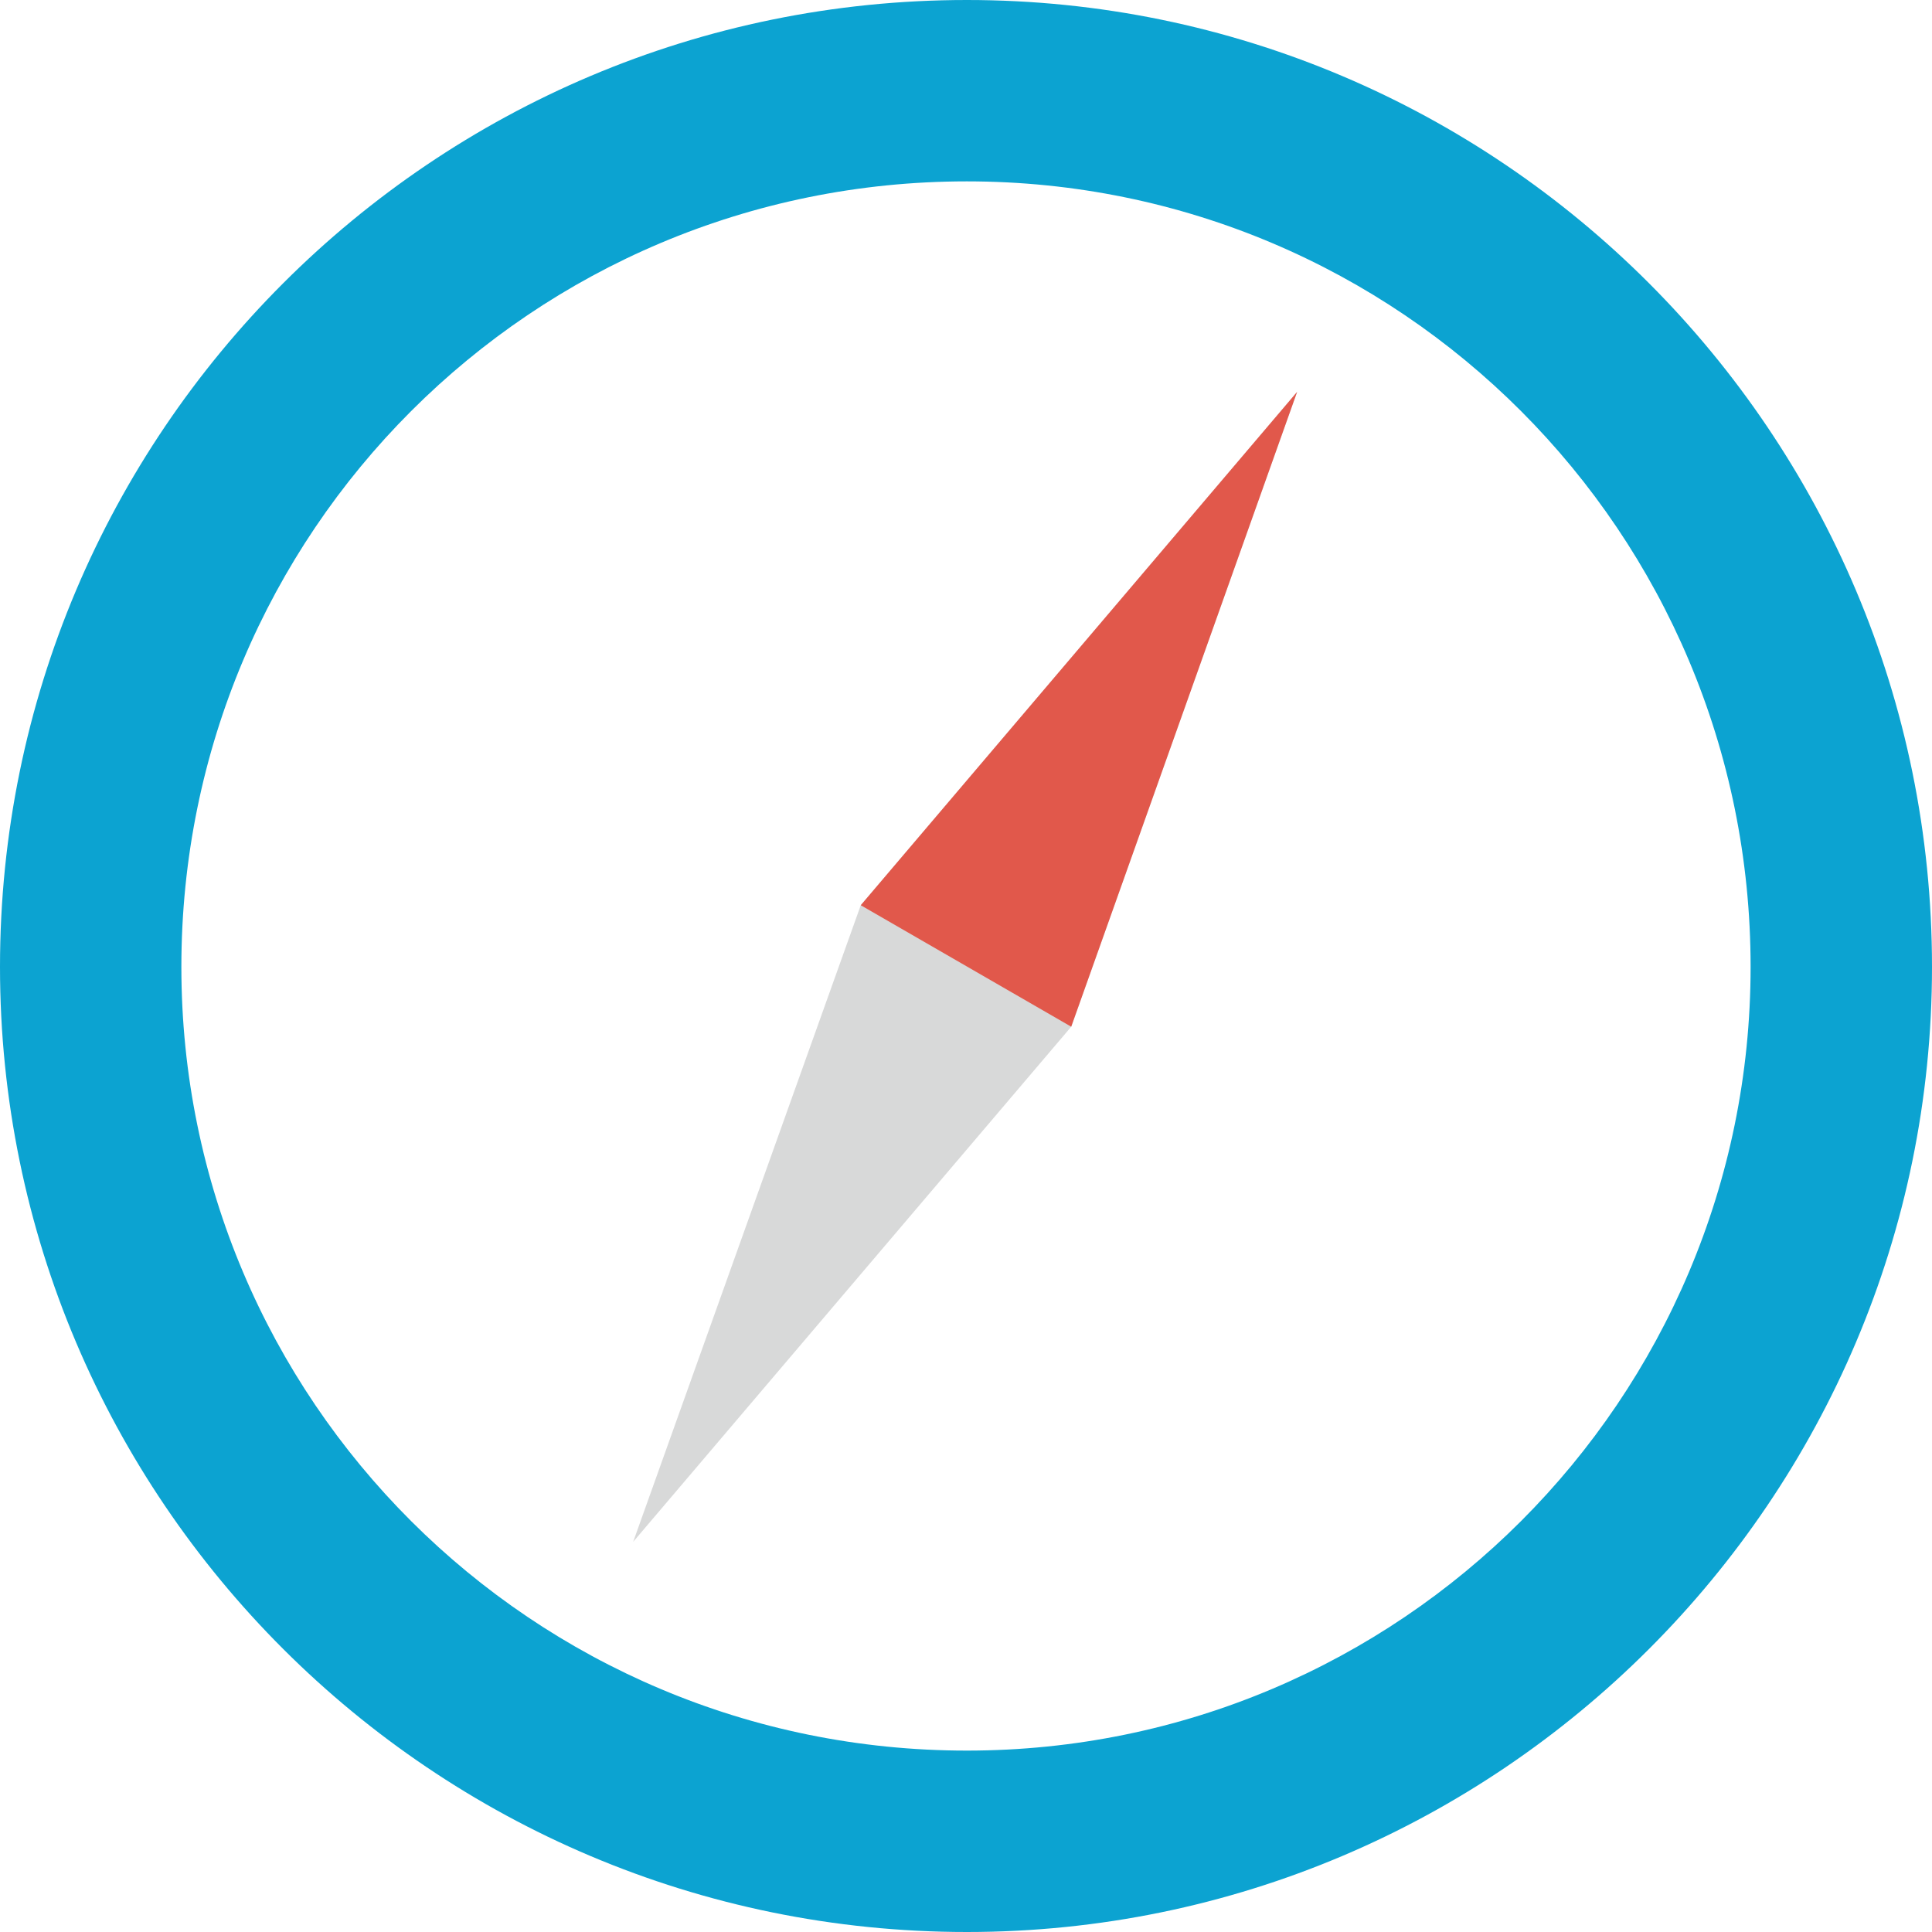
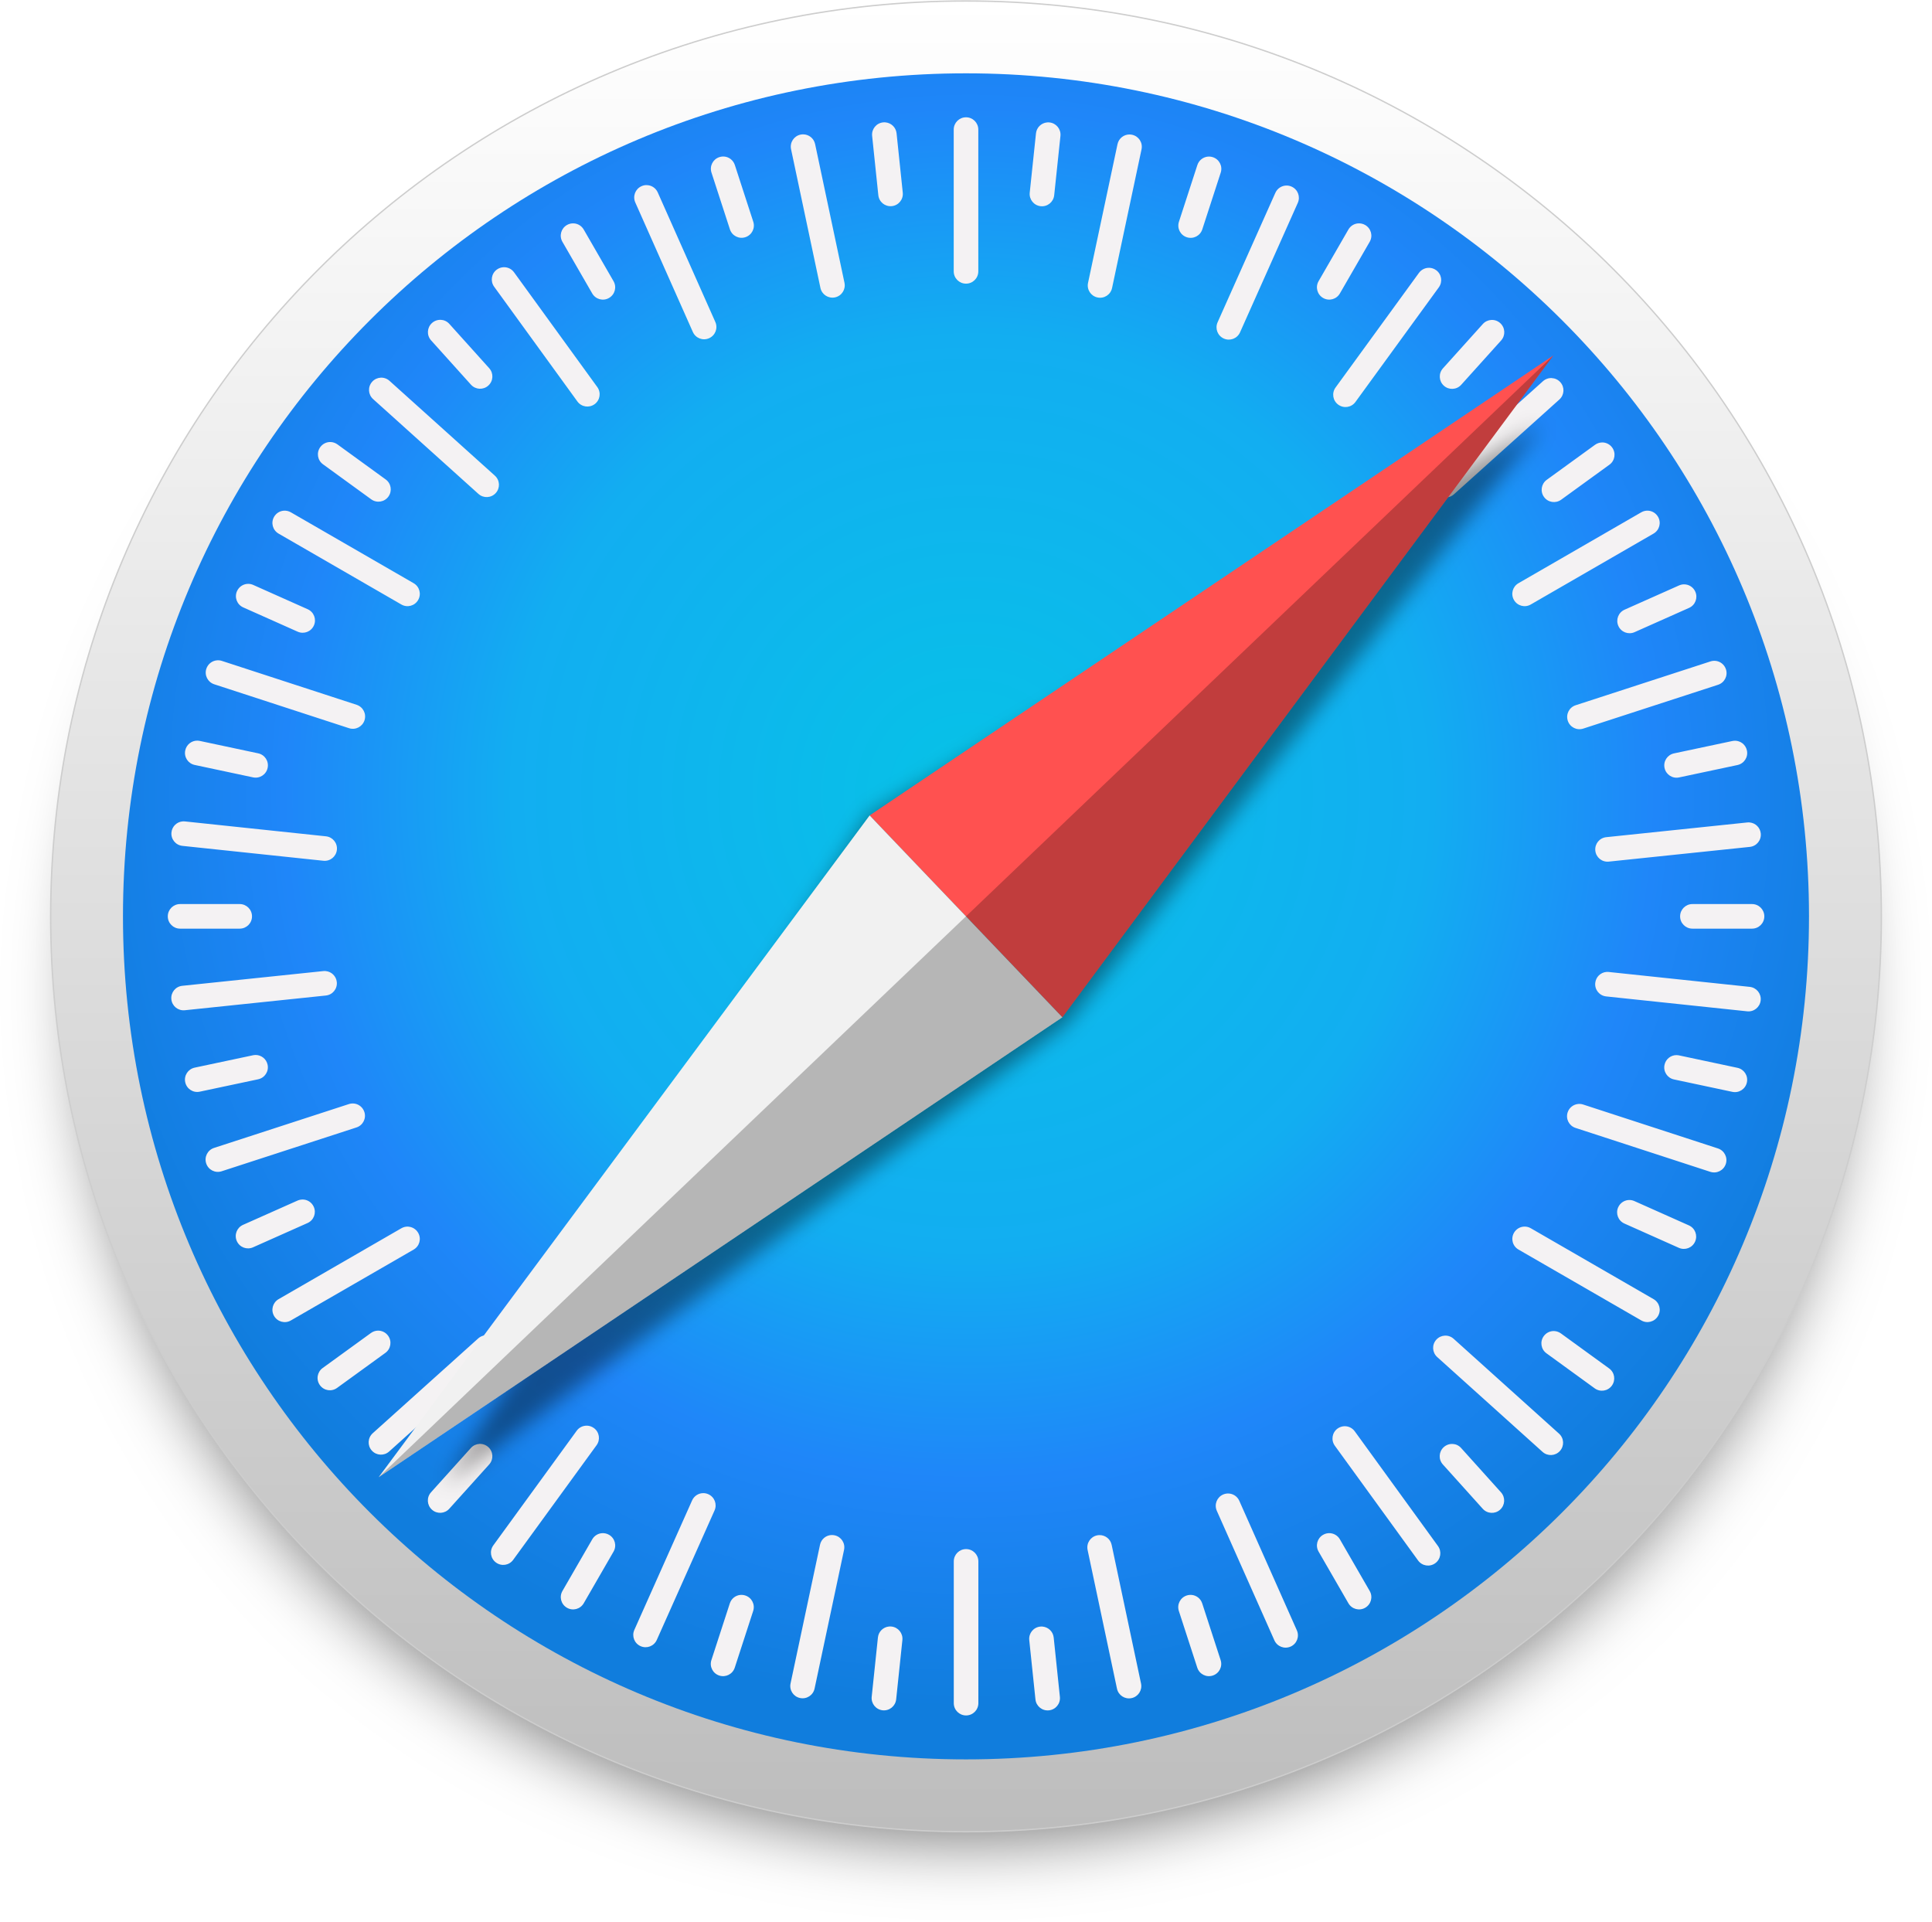
- <svg xmlns="http://www.w3.org/2000/svg" enable-background="new 0 0 512 512" height="512px" id="Layer_1" version="1.1" viewBox="0 0 512 512" width="512px" xml:space="preserve">
-   <g>
-     <polygon clip-rule="evenodd" fill="#D8D9D9" fill-rule="evenodd" points="167.795,408.605 228.108,239.896 343.753,103.849    283.884,272.088  " />
-     <polygon clip-rule="evenodd" fill="#E1584B" fill-rule="evenodd" points="343.753,103.849 283.884,272.088 228.108,239.896  " />
-     <path clip-rule="evenodd" d="M256.23,48.065c114.723,0,207.697,92.967,207.697,208.165   c0,114.723-92.975,207.697-207.697,207.697c-115.198,0-208.165-92.975-208.165-207.697   C48.065,141.032,141.032,48.065,256.23,48.065L256.23,48.065z M256.23,0C114.73,0,0,114.73,0,256.23   C0,397.263,114.73,512,256.23,512C397.263,512,512,397.263,512,256.23C512,114.73,397.263,0,256.23,0L256.23,0z" fill="#0CA3D1" fill-rule="evenodd" />
+ <svg xmlns="http://www.w3.org/2000/svg" xmlns:xlink="http://www.w3.org/1999/xlink" width="66.166mm" height="65.804mm" viewBox="0 0 66.166 65.804" version="1.1" id="svg8">
+   <defs id="defs2">
+     <linearGradient id="linearGradient2135">
+       <stop style="stop-color:#06c2e7;stop-opacity:1" offset="0" id="stop2131" />
+       <stop id="stop2143" offset="0.25" style="stop-color:#0db8ec;stop-opacity:1" />
+       <stop id="stop2139" offset="0.5" style="stop-color:#12aef1;stop-opacity:1" />
+       <stop style="stop-color:#1f86f9;stop-opacity:1" offset="0.75" id="stop2141" />
+       <stop style="stop-color:#107ddd;stop-opacity:1" offset="1" id="stop2133" />
+     </linearGradient>
+     <linearGradient id="linearGradient2127">
+       <stop style="stop-color:#bdbdbd;stop-opacity:1" offset="0" id="stop2123" />
+       <stop style="stop-color:#ffffff;stop-opacity:1" offset="1" id="stop2125" />
+     </linearGradient>
+     <linearGradient xlink:href="#linearGradient2127" id="linearGradient2129" x1="412.975" y1="237.608" x2="412.975" y2="59.392" gradientUnits="userSpaceOnUse" gradientTransform="matrix(0.3515427,0,0,0.3515427,206.7902,159.7726)" />
+     <radialGradient xlink:href="#linearGradient2135" id="radialGradient2137" cx="413.061" cy="136.818" fx="413.061" fy="136.818" r="82.125" gradientUnits="userSpaceOnUse" gradientTransform="matrix(0.381433,0,0,0.381433,194.5447,155.5804)" />
+     <filter style="color-interpolation-filters:sRGB" id="filter2222" x="-0.021" width="1.042" y="-0.022" height="1.045">
+       <feGaussianBlur stdDeviation="0.958" id="feGaussianBlur2224" />
+     </filter>
+     <filter style="color-interpolation-filters:sRGB" id="filter2248" x="-0.048" width="1.096" y="-0.048" height="1.096">
+       <feGaussianBlur stdDeviation="3.564" id="feGaussianBlur2250" />
+     </filter>
+   </defs>
+   <g id="layer1" transform="translate(-318.8856,-180.595)">
+     <g id="g2858">
+       <path transform="matrix(0.3386464,0,0,0.3260946,212.1161,166.1167)" style="opacity:0.53;fill:#000000;fill-opacity:1;stroke:none;stroke-width:2.931;stroke-linecap:round;stroke-linejoin:round;stroke-miterlimit:4;stroke-dasharray:none;stroke-dashoffset:0;stroke-opacity:1;paint-order:markers stroke fill;filter:url(#filter2248)" d="M 502.083,148.5 A 89.108,89.108 0 0 1 412.975,237.608 89.108,89.108 0 0 1 323.867,148.5 89.108,89.108 0 0 1 412.975,59.392 89.108,89.108 0 0 1 502.083,148.5 Z" id="path2226" />
+       <path id="path826" d="m 383.294,211.977 a 31.325,31.325 0 0 1 -31.325,31.325 31.325,31.325 0 0 1 -31.325,-31.325 31.325,31.325 0 0 1 31.325,-31.325 31.325,31.325 0 0 1 31.325,31.325 z" style="opacity:1;fill:url(#linearGradient2129);fill-opacity:1;stroke:#cdcdcd;stroke-width:0.093;stroke-linecap:round;stroke-linejoin:round;stroke-miterlimit:4;stroke-dasharray:none;stroke-dashoffset:0;stroke-opacity:1;paint-order:markers stroke fill" />
+       <path id="circle828" d="m 380.839,211.977 a 28.871,28.871 0 0 1 -28.871,28.871 28.871,28.871 0 0 1 -28.871,-28.871 28.871,28.871 0 0 1 28.871,-28.871 28.871,28.871 0 0 1 28.871,28.871 z" style="opacity:1;fill:url(#radialGradient2137);fill-opacity:1;stroke:none;stroke-width:0.95;stroke-linecap:round;stroke-linejoin:round;stroke-miterlimit:4;stroke-dasharray:none;stroke-dashoffset:0;stroke-opacity:1;paint-order:markers stroke fill" />
+       <path id="rect830" d="m 351.969,184.612 c -0.233,0 -0.421,0.188 -0.421,0.421 v 4.855 c 0,0.233 0.188,0.421 0.421,0.421 0.233,0 0.421,-0.188 0.421,-0.421 v -4.855 c 0,-0.233 -0.188,-0.421 -0.421,-0.421 z m -2.754,0.174 c -0.028,-0.003 -0.057,-0.003 -0.086,3.5e-4 -0.232,0.024 -0.399,0.23 -0.375,0.462 l 0.212,2.031 c 0.024,0.232 0.23,0.399 0.462,0.375 0.232,-0.024 0.399,-0.23 0.375,-0.462 l -0.212,-2.031 c -0.021,-0.203 -0.182,-0.356 -0.377,-0.375 z m 5.527,0.002 c -0.195,0.019 -0.356,0.172 -0.377,0.375 l -0.214,2.031 c -0.024,0.232 0.143,0.438 0.375,0.463 0.232,0.024 0.438,-0.143 0.463,-0.375 l 0.214,-2.031 c 0.024,-0.232 -0.143,-0.438 -0.375,-0.463 -0.029,-0.003 -0.058,-0.003 -0.085,-5.2e-4 z m -8.355,0.408 c -0.028,2.2e-4 -0.057,0.003 -0.085,0.009 -0.228,0.048 -0.373,0.271 -0.325,0.499 l 1.006,4.75 c 0.048,0.228 0.271,0.373 0.499,0.325 0.228,-0.048 0.373,-0.271 0.325,-0.499 l -1.006,-4.75 c -0.042,-0.2 -0.218,-0.335 -0.414,-0.334 z m 11.184,0.004 c -0.196,-0.002 -0.372,0.134 -0.414,0.334 l -1.009,4.749 c -0.049,0.228 0.096,0.451 0.324,0.499 0.228,0.049 0.451,-0.096 0.499,-0.324 l 1.009,-4.749 c 0.049,-0.228 -0.096,-0.451 -0.324,-0.499 -0.029,-0.006 -0.057,-0.009 -0.085,-0.009 z m -13.883,0.757 c -0.054,-0.005 -0.111,0.001 -0.166,0.019 -0.222,0.072 -0.342,0.308 -0.27,0.53 l 0.631,1.942 c 0.072,0.222 0.309,0.342 0.53,0.27 0.222,-0.072 0.342,-0.309 0.27,-0.53 l -0.631,-1.942 c -0.054,-0.166 -0.201,-0.276 -0.364,-0.29 z m 16.568,0.001 c -0.163,0.014 -0.31,0.123 -0.364,0.29 l -0.631,1.942 c -0.072,0.222 0.048,0.458 0.27,0.53 0.222,0.072 0.458,-0.048 0.53,-0.27 l 0.631,-1.942 c 0.072,-0.222 -0.048,-0.458 -0.27,-0.53 -0.055,-0.018 -0.112,-0.024 -0.166,-0.019 z m -19.237,0.976 c -0.055,0.001 -0.11,0.013 -0.163,0.037 -0.213,0.095 -0.308,0.342 -0.214,0.556 l 1.972,4.437 c 0.095,0.213 0.342,0.308 0.556,0.214 0.213,-0.095 0.309,-0.342 0.214,-0.556 l -1.972,-4.437 c -0.071,-0.16 -0.228,-0.254 -0.392,-0.25 z m 21.937,0.015 c -0.164,-0.003 -0.321,0.09 -0.393,0.25 l -1.978,4.434 c -0.095,0.213 -4e-5,0.461 0.213,0.556 0.213,0.095 0.461,5e-5 0.556,-0.213 l 1.978,-4.434 c 0.095,-0.213 5e-5,-0.461 -0.213,-0.556 -0.053,-0.024 -0.109,-0.036 -0.163,-0.037 z m -24.415,1.296 c -0.081,-0.006 -0.164,0.012 -0.24,0.056 -0.202,0.117 -0.271,0.373 -0.154,0.575 l 1.021,1.769 c 0.117,0.202 0.373,0.271 0.575,0.154 0.202,-0.117 0.271,-0.373 0.154,-0.575 l -1.021,-1.769 c -0.073,-0.126 -0.2,-0.2 -0.335,-0.21 z m 26.859,0 c -0.135,0.009 -0.262,0.084 -0.335,0.21 l -1.021,1.769 c -0.117,0.202 -0.048,0.458 0.154,0.575 0.202,0.117 0.458,0.048 0.575,-0.154 l 1.021,-1.769 c 0.117,-0.202 0.048,-0.458 -0.154,-0.575 -0.076,-0.044 -0.159,-0.061 -0.24,-0.056 z m -29.265,1.501 c -0.081,0.003 -0.162,0.029 -0.233,0.08 -0.189,0.137 -0.23,0.399 -0.093,0.588 l 2.851,3.93 c 0.137,0.189 0.399,0.23 0.588,0.094 0.189,-0.137 0.23,-0.399 0.093,-0.588 l -2.851,-3.93 c -0.086,-0.118 -0.22,-0.178 -0.355,-0.174 z m 31.701,0.021 c -0.135,-0.005 -0.269,0.056 -0.355,0.173 l -2.856,3.926 c -0.137,0.189 -0.096,0.451 0.093,0.588 0.189,0.137 0.451,0.096 0.588,-0.093 l 2.856,-3.926 c 0.137,-0.189 0.096,-0.451 -0.093,-0.588 -0.071,-0.051 -0.152,-0.078 -0.233,-0.081 z m -33.852,1.782 c -0.107,-0.006 -0.217,0.03 -0.304,0.108 -0.173,0.156 -0.187,0.421 -0.031,0.594 l 1.366,1.518 c 0.156,0.173 0.421,0.187 0.594,0.031 0.173,-0.156 0.187,-0.421 0.031,-0.595 l -1.366,-1.518 c -0.078,-0.087 -0.183,-0.134 -0.291,-0.139 z m 35.976,0.003 c -0.107,0.006 -0.213,0.052 -0.291,0.139 l -1.366,1.518 c -0.156,0.173 -0.142,0.439 0.031,0.595 0.173,0.156 0.438,0.142 0.594,-0.031 l 1.367,-1.518 c 0.156,-0.173 0.142,-0.439 -0.031,-0.595 -0.087,-0.078 -0.196,-0.114 -0.304,-0.108 z m -38.037,1.977 c -0.107,0.006 -0.213,0.052 -0.291,0.139 -0.156,0.173 -0.142,0.438 0.031,0.594 l 3.608,3.248 c 0.173,0.156 0.438,0.142 0.594,-0.031 0.156,-0.173 0.142,-0.438 -0.031,-0.594 l -3.609,-3.248 c -0.087,-0.078 -0.196,-0.114 -0.304,-0.108 z m 40.108,0.014 c -0.107,-0.006 -0.217,0.03 -0.304,0.108 l -3.611,3.246 c -0.173,0.156 -0.188,0.421 -0.032,0.594 0.156,0.173 0.421,0.188 0.595,0.032 l 3.611,-3.246 c 0.173,-0.156 0.188,-0.421 0.032,-0.594 -0.078,-0.087 -0.183,-0.134 -0.291,-0.139 z m -41.822,2.19 c -0.135,-0.005 -0.269,0.056 -0.355,0.174 -0.137,0.189 -0.096,0.451 0.093,0.588 l 1.652,1.2 c 0.189,0.137 0.451,0.096 0.588,-0.093 0.137,-0.189 0.096,-0.451 -0.093,-0.588 l -1.652,-1.2 c -0.071,-0.051 -0.152,-0.078 -0.233,-0.081 z m 43.535,0.015 c -0.081,0.003 -0.162,0.029 -0.233,0.08 l -1.653,1.199 c -0.189,0.137 -0.231,0.399 -0.094,0.588 0.137,0.189 0.399,0.23 0.588,0.093 l 1.653,-1.199 c 0.189,-0.137 0.23,-0.399 0.093,-0.588 -0.086,-0.118 -0.22,-0.178 -0.355,-0.174 z m -45.137,2.336 c -0.135,0.009 -0.262,0.084 -0.335,0.21 -0.117,0.202 -0.048,0.458 0.154,0.575 l 4.205,2.428 c 0.202,0.117 0.458,0.048 0.575,-0.154 0.117,-0.202 0.048,-0.458 -0.154,-0.575 l -4.205,-2.428 c -0.076,-0.044 -0.159,-0.061 -0.24,-0.056 z m 46.727,0 c -0.081,-0.006 -0.164,0.012 -0.24,0.056 l -4.205,2.428 c -0.202,0.117 -0.271,0.373 -0.154,0.575 0.117,0.202 0.373,0.271 0.575,0.154 l 4.205,-2.428 c 0.202,-0.117 0.271,-0.373 0.154,-0.575 -0.073,-0.126 -0.2,-0.2 -0.335,-0.21 z m -47.939,2.506 c -0.164,-0.004 -0.321,0.09 -0.393,0.25 -0.095,0.213 -6e-5,0.461 0.213,0.556 l 1.865,0.832 c 0.213,0.095 0.461,7e-5 0.556,-0.213 0.095,-0.213 -1.2e-4,-0.461 -0.213,-0.556 l -1.865,-0.832 c -0.053,-0.024 -0.109,-0.036 -0.163,-0.037 z m 49.158,0.017 c -0.055,10e-4 -0.11,0.013 -0.164,0.037 l -1.866,0.831 c -0.213,0.095 -0.308,0.343 -0.213,0.556 0.095,0.213 0.343,0.308 0.556,0.213 l 1.866,-0.831 c 0.213,-0.095 0.308,-0.343 0.213,-0.556 -0.071,-0.16 -0.228,-0.253 -0.392,-0.25 z m -50.237,2.602 c -0.163,0.014 -0.31,0.123 -0.364,0.289 -0.072,0.222 0.048,0.458 0.27,0.531 l 4.616,1.504 c 0.222,0.072 0.458,-0.048 0.531,-0.27 0.072,-0.222 -0.048,-0.458 -0.27,-0.531 l -4.616,-1.504 c -0.055,-0.018 -0.112,-0.024 -0.166,-0.019 z m 51.315,0.018 c -0.054,-0.005 -0.111,10e-4 -0.166,0.019 l -4.617,1.501 c -0.222,0.072 -0.342,0.309 -0.27,0.53 0.072,0.222 0.309,0.342 0.53,0.27 l 4.617,-1.501 c 0.222,-0.072 0.342,-0.309 0.27,-0.53 -0.054,-0.166 -0.201,-0.276 -0.364,-0.29 z m -51.987,2.732 c -0.196,-0.002 -0.372,0.134 -0.414,0.334 -0.049,0.228 0.096,0.451 0.324,0.499 l 1.998,0.425 c 0.228,0.049 0.451,-0.096 0.499,-0.324 0.049,-0.228 -0.096,-0.451 -0.324,-0.499 l -1.998,-0.425 c -0.029,-0.006 -0.057,-0.009 -0.085,-0.009 z m 52.655,0.004 c -0.028,2.3e-4 -0.056,0.004 -0.085,0.009 l -1.998,0.424 c -0.228,0.049 -0.373,0.271 -0.324,0.499 0.049,0.228 0.271,0.373 0.499,0.324 l 1.998,-0.424 c 0.228,-0.049 0.373,-0.271 0.324,-0.499 -0.042,-0.2 -0.218,-0.335 -0.414,-0.334 z m -53.164,2.762 c -0.195,0.019 -0.356,0.172 -0.377,0.375 -0.025,0.232 0.142,0.438 0.374,0.463 l 4.828,0.51 c 0.232,0.025 0.438,-0.142 0.463,-0.374 0.025,-0.232 -0.142,-0.438 -0.374,-0.463 l -4.828,-0.51 c -0.029,-0.003 -0.058,-0.003 -0.085,-3.5e-4 z m 53.676,0.036 c -0.028,-0.003 -0.057,-0.003 -0.086,3.5e-4 l -4.829,0.504 c -0.232,0.024 -0.399,0.23 -0.375,0.462 0.024,0.232 0.23,0.399 0.462,0.375 l 4.829,-0.504 c 0.232,-0.024 0.399,-0.23 0.375,-0.462 -0.021,-0.203 -0.182,-0.356 -0.377,-0.375 z m -53.758,2.795 c -0.233,0 -0.421,0.188 -0.421,0.421 0,0.233 0.188,0.421 0.421,0.421 h 2.042 c 0.233,0 0.421,-0.188 0.421,-0.421 0,-0.233 -0.188,-0.421 -0.421,-0.421 z m 51.793,0 c -0.233,0 -0.421,0.188 -0.421,0.421 10e-6,0.233 0.188,0.421 0.421,0.421 h 2.042 c 0.233,0 0.421,-0.188 0.421,-0.421 0,-0.233 -0.188,-0.421 -0.421,-0.421 z m -46.803,2.295 c -0.028,-0.003 -0.056,-0.003 -0.085,3.5e-4 l -4.829,0.504 c -0.232,0.024 -0.399,0.23 -0.375,0.462 0.024,0.232 0.23,0.399 0.462,0.375 l 4.829,-0.504 c 0.232,-0.024 0.399,-0.23 0.375,-0.462 -0.021,-0.203 -0.182,-0.356 -0.377,-0.375 z m 43.853,0.03 c -0.195,0.019 -0.356,0.172 -0.377,0.375 -0.025,0.232 0.142,0.438 0.374,0.463 l 4.828,0.51 c 0.232,0.025 0.438,-0.143 0.463,-0.374 0.025,-0.232 -0.143,-0.438 -0.374,-0.463 l -4.828,-0.51 c -0.029,-0.003 -0.058,-0.003 -0.086,-3.5e-4 z m -46.26,2.844 c -0.028,2.4e-4 -0.057,0.003 -0.085,0.009 l -1.998,0.424 c -0.228,0.049 -0.373,0.271 -0.324,0.499 0.049,0.228 0.271,0.373 0.499,0.324 l 1.998,-0.424 c 0.228,-0.049 0.373,-0.271 0.324,-0.499 -0.042,-0.2 -0.218,-0.335 -0.414,-0.334 z m 48.669,0.004 c -0.196,-0.002 -0.372,0.134 -0.414,0.334 -0.049,0.228 0.096,0.451 0.324,0.499 l 1.998,0.425 c 0.228,0.049 0.451,-0.096 0.499,-0.324 0.049,-0.228 -0.096,-0.451 -0.324,-0.499 l -1.998,-0.425 c -0.029,-0.006 -0.057,-0.009 -0.085,-0.009 z m -45.305,1.658 c -0.054,-0.005 -0.111,0.001 -0.166,0.019 l -4.617,1.501 c -0.222,0.072 -0.342,0.309 -0.27,0.53 0.072,0.222 0.309,0.342 0.53,0.27 l 4.617,-1.501 c 0.222,-0.072 0.342,-0.309 0.27,-0.53 -0.054,-0.166 -0.201,-0.276 -0.364,-0.29 z m 41.937,0.015 c -0.163,0.014 -0.31,0.123 -0.364,0.289 -0.072,0.222 0.048,0.458 0.27,0.531 l 4.616,1.504 c 0.222,0.072 0.458,-0.048 0.531,-0.27 0.072,-0.222 -0.048,-0.458 -0.27,-0.531 l -4.616,-1.504 c -0.055,-0.018 -0.112,-0.024 -0.166,-0.019 z m -43.699,3.273 c -0.055,0.001 -0.11,0.013 -0.163,0.036 l -1.866,0.831 c -0.213,0.095 -0.308,0.343 -0.213,0.556 0.095,0.213 0.343,0.308 0.556,0.213 l 1.866,-0.831 c 0.213,-0.095 0.308,-0.343 0.213,-0.556 -0.071,-0.16 -0.228,-0.253 -0.392,-0.25 z m 45.459,0.016 c -0.164,-0.004 -0.321,0.09 -0.393,0.25 -0.095,0.213 -6e-5,0.461 0.213,0.556 l 1.865,0.832 c 0.213,0.095 0.461,6e-5 0.556,-0.213 0.095,-0.213 6e-5,-0.461 -0.213,-0.556 l -1.865,-0.832 c -0.053,-0.024 -0.109,-0.036 -0.163,-0.037 z m -41.826,0.912 c -0.081,-0.006 -0.164,0.012 -0.24,0.056 l -4.205,2.428 c -0.202,0.117 -0.271,0.373 -0.154,0.575 0.117,0.202 0.373,0.271 0.575,0.154 l 4.205,-2.427 c 0.202,-0.117 0.271,-0.373 0.154,-0.575 -0.073,-0.126 -0.2,-0.2 -0.335,-0.21 z m 38.2,0 c -0.135,0.009 -0.262,0.084 -0.335,0.21 -0.117,0.202 -0.048,0.459 0.154,0.575 l 4.205,2.427 c 0.202,0.117 0.459,0.048 0.575,-0.154 0.117,-0.202 0.048,-0.458 -0.154,-0.575 l -4.205,-2.428 c -0.076,-0.044 -0.159,-0.061 -0.24,-0.056 z m -39.249,3.562 c -0.081,0.003 -0.162,0.029 -0.233,0.081 l -1.653,1.199 c -0.189,0.137 -0.231,0.399 -0.094,0.588 0.137,0.189 0.399,0.231 0.588,0.093 l 1.653,-1.199 c 0.189,-0.137 0.231,-0.399 0.094,-0.588 -0.086,-0.118 -0.22,-0.179 -0.355,-0.174 z m 40.288,0.014 c -0.135,-0.005 -0.269,0.056 -0.355,0.174 -0.137,0.189 -0.096,0.451 0.093,0.588 l 1.652,1.2 c 0.189,0.137 0.451,0.096 0.588,-0.093 0.137,-0.189 0.096,-0.451 -0.093,-0.588 l -1.652,-1.2 c -0.071,-0.051 -0.152,-0.078 -0.233,-0.081 z m -36.544,0.145 c -0.107,-0.006 -0.217,0.03 -0.304,0.108 l -3.611,3.246 c -0.173,0.156 -0.188,0.421 -0.032,0.594 0.156,0.173 0.421,0.188 0.594,0.032 l 3.611,-3.246 c 0.173,-0.156 0.188,-0.421 0.032,-0.594 -0.078,-0.087 -0.183,-0.134 -0.291,-0.139 z m 32.8,0.012 c -0.107,0.006 -0.213,0.052 -0.291,0.139 -0.156,0.173 -0.142,0.438 0.031,0.594 l 3.608,3.248 c 0.173,0.156 0.439,0.142 0.595,-0.031 0.156,-0.173 0.142,-0.438 -0.031,-0.594 l -3.609,-3.248 c -0.087,-0.078 -0.196,-0.114 -0.304,-0.108 z m -29.375,3.084 c -0.135,-0.005 -0.27,0.055 -0.355,0.173 l -2.856,3.926 c -0.137,0.189 -0.096,0.451 0.093,0.588 0.189,0.137 0.451,0.096 0.588,-0.093 l 2.856,-3.926 c 0.137,-0.189 0.096,-0.451 -0.093,-0.588 -0.071,-0.051 -0.152,-0.078 -0.233,-0.081 z m 25.936,0.018 c -0.081,0.003 -0.162,0.029 -0.233,0.08 -0.189,0.137 -0.23,0.399 -0.094,0.588 l 2.851,3.93 c 0.137,0.189 0.399,0.231 0.588,0.094 0.189,-0.137 0.23,-0.399 0.094,-0.588 l -2.851,-3.93 c -0.086,-0.118 -0.22,-0.178 -0.355,-0.174 z m -29.623,0.606 c -0.107,0.006 -0.213,0.052 -0.291,0.139 l -1.366,1.518 c -0.156,0.173 -0.142,0.439 0.031,0.595 0.173,0.156 0.438,0.142 0.594,-0.031 l 1.367,-1.518 c 0.156,-0.173 0.142,-0.439 -0.031,-0.595 -0.087,-0.078 -0.196,-0.114 -0.304,-0.108 z m 33.331,0.002 c -0.107,-0.006 -0.217,0.03 -0.304,0.108 -0.173,0.156 -0.187,0.421 -0.031,0.594 l 1.366,1.518 c 0.156,0.173 0.421,0.187 0.594,0.031 0.173,-0.156 0.187,-0.421 0.031,-0.595 l -1.366,-1.518 c -0.078,-0.087 -0.183,-0.134 -0.291,-0.139 z m -25.655,1.684 c -0.164,-0.004 -0.321,0.09 -0.392,0.25 l -1.978,4.434 c -0.095,0.213 -5e-5,0.461 0.213,0.556 0.213,0.095 0.461,5e-5 0.556,-0.213 l 1.978,-4.434 c 0.095,-0.213 5e-5,-0.461 -0.213,-0.556 -0.053,-0.024 -0.109,-0.036 -0.163,-0.037 z m 17.956,0.012 c -0.055,0.001 -0.11,0.013 -0.164,0.036 -0.213,0.095 -0.308,0.342 -0.214,0.556 l 1.972,4.437 c 0.095,0.213 0.343,0.308 0.556,0.214 0.213,-0.095 0.308,-0.342 0.214,-0.556 l -1.972,-4.437 c -0.071,-0.16 -0.228,-0.253 -0.392,-0.25 z m -21.432,1.359 c -0.135,0.009 -0.262,0.084 -0.335,0.21 l -1.021,1.769 c -0.117,0.202 -0.048,0.458 0.154,0.575 0.202,0.117 0.458,0.048 0.575,-0.154 l 1.021,-1.769 c 0.117,-0.202 0.048,-0.458 -0.154,-0.575 -0.076,-0.044 -0.159,-0.061 -0.24,-0.056 z m 24.934,0 c -0.081,-0.006 -0.164,0.012 -0.24,0.056 -0.202,0.117 -0.271,0.373 -0.154,0.575 l 1.021,1.769 c 0.117,0.202 0.373,0.271 0.575,0.154 0.202,-0.117 0.271,-0.373 0.154,-0.575 l -1.021,-1.769 c -0.073,-0.126 -0.2,-0.2 -0.335,-0.21 z m -17.055,0.063 c -0.196,-0.002 -0.372,0.134 -0.414,0.334 l -1.009,4.749 c -0.049,0.228 0.096,0.451 0.324,0.499 0.228,0.049 0.451,-0.096 0.499,-0.324 l 1.009,-4.749 c 0.049,-0.228 -0.096,-0.451 -0.324,-0.499 -0.029,-0.006 -0.057,-0.009 -0.085,-0.009 z m 9.16,0.003 c -0.028,2.2e-4 -0.056,0.003 -0.085,0.009 -0.228,0.048 -0.373,0.271 -0.325,0.499 l 1.006,4.75 c 0.048,0.228 0.271,0.373 0.499,0.325 0.228,-0.048 0.373,-0.271 0.325,-0.499 l -1.006,-4.75 c -0.042,-0.2 -0.218,-0.335 -0.414,-0.334 z m -4.572,0.479 c -0.233,0 -0.421,0.188 -0.421,0.421 v 4.855 c 0,0.233 0.188,0.421 0.421,0.421 0.233,0 0.421,-0.188 0.421,-0.421 v -4.855 c 0,-0.233 -0.188,-0.421 -0.421,-0.421 z m -7.727,1.569 c -0.163,0.014 -0.31,0.123 -0.364,0.29 l -0.631,1.942 c -0.072,0.222 0.048,0.458 0.27,0.53 0.222,0.072 0.458,-0.049 0.53,-0.27 l 0.631,-1.942 c 0.072,-0.222 -0.048,-0.458 -0.27,-0.53 -0.055,-0.018 -0.112,-0.024 -0.166,-0.019 z m 15.45,0.001 c -0.054,-0.005 -0.111,0.001 -0.166,0.019 -0.222,0.072 -0.342,0.309 -0.27,0.53 l 0.631,1.942 c 0.072,0.222 0.309,0.342 0.53,0.27 0.222,-0.072 0.342,-0.308 0.27,-0.53 l -0.631,-1.942 c -0.054,-0.166 -0.201,-0.276 -0.364,-0.29 z m -10.365,1.082 c -0.195,0.019 -0.356,0.172 -0.377,0.375 l -0.213,2.031 c -0.024,0.232 0.143,0.438 0.375,0.463 0.232,0.024 0.438,-0.143 0.463,-0.375 l 0.213,-2.031 c 0.024,-0.232 -0.143,-0.438 -0.375,-0.463 -0.029,-0.003 -0.058,-0.003 -0.085,-3.5e-4 z m 5.267,0.002 c -0.028,-0.003 -0.057,-0.003 -0.086,3.5e-4 -0.232,0.024 -0.399,0.23 -0.375,0.462 l 0.212,2.031 c 0.024,0.232 0.23,0.399 0.462,0.375 0.232,-0.024 0.399,-0.23 0.375,-0.462 l -0.212,-2.031 c -0.021,-0.203 -0.182,-0.356 -0.377,-0.375 z" style="opacity:1;fill:#f4f2f3;fill-opacity:1;stroke:none;stroke-width:0.381;stroke-linecap:round;stroke-linejoin:round;stroke-miterlimit:4;stroke-dasharray:none;stroke-dashoffset:0;stroke-opacity:1;paint-order:markers stroke fill" />
+       <path transform="matrix(0.3515427,0,0,0.3515427,206.7902,159.7726)" id="path2150" d="m 469.096,100.607 -65.51,38.061 -41.42,65.207 60.594,-44.881 z" style="opacity:0.409;fill:#000000;fill-opacity:1;stroke:none;stroke-width:1.561;stroke-linecap:round;stroke-linejoin:round;stroke-miterlimit:4;stroke-dasharray:none;stroke-dashoffset:0;stroke-opacity:1;paint-order:markers stroke fill;filter:url(#filter2222)" />
+       <g id="g2847">
+         <path style="opacity:1;fill:#ff5150;fill-opacity:1;stroke:none;stroke-width:1.02;stroke-linecap:round;stroke-linejoin:round;stroke-miterlimit:4;stroke-dasharray:none;stroke-dashoffset:0;stroke-opacity:1;paint-order:markers stroke fill" id="path2096" d="m 129.839,160.803 -23.014,-23.014 31.438,-8.424 z" transform="matrix(0.6480447,-0.3316906,-0.3612238,0.6320585,329.2135,156.8627)" />
+         <path transform="matrix(-0.3612238,0.6320585,0.6480447,-0.3316906,297.9626,186.7041)" d="m 129.839,160.803 -23.014,-23.014 31.438,-8.424 z" id="path2099" style="opacity:1;fill:#f1f1f1;fill-opacity:1;stroke:none;stroke-width:1.02;stroke-linecap:round;stroke-linejoin:round;stroke-miterlimit:4;stroke-dasharray:none;stroke-dashoffset:0;stroke-opacity:1;paint-order:markers stroke fill" />
+         <path style="opacity:0.243;fill:#000000;stroke:none;stroke-width:0.093px;stroke-linecap:butt;stroke-linejoin:miter;stroke-opacity:1" d="m 331.853,231.185 23.416,-15.752 16.815,-22.665 z" id="path2112" />
+       </g>
+     </g>
  </g>
</svg>
